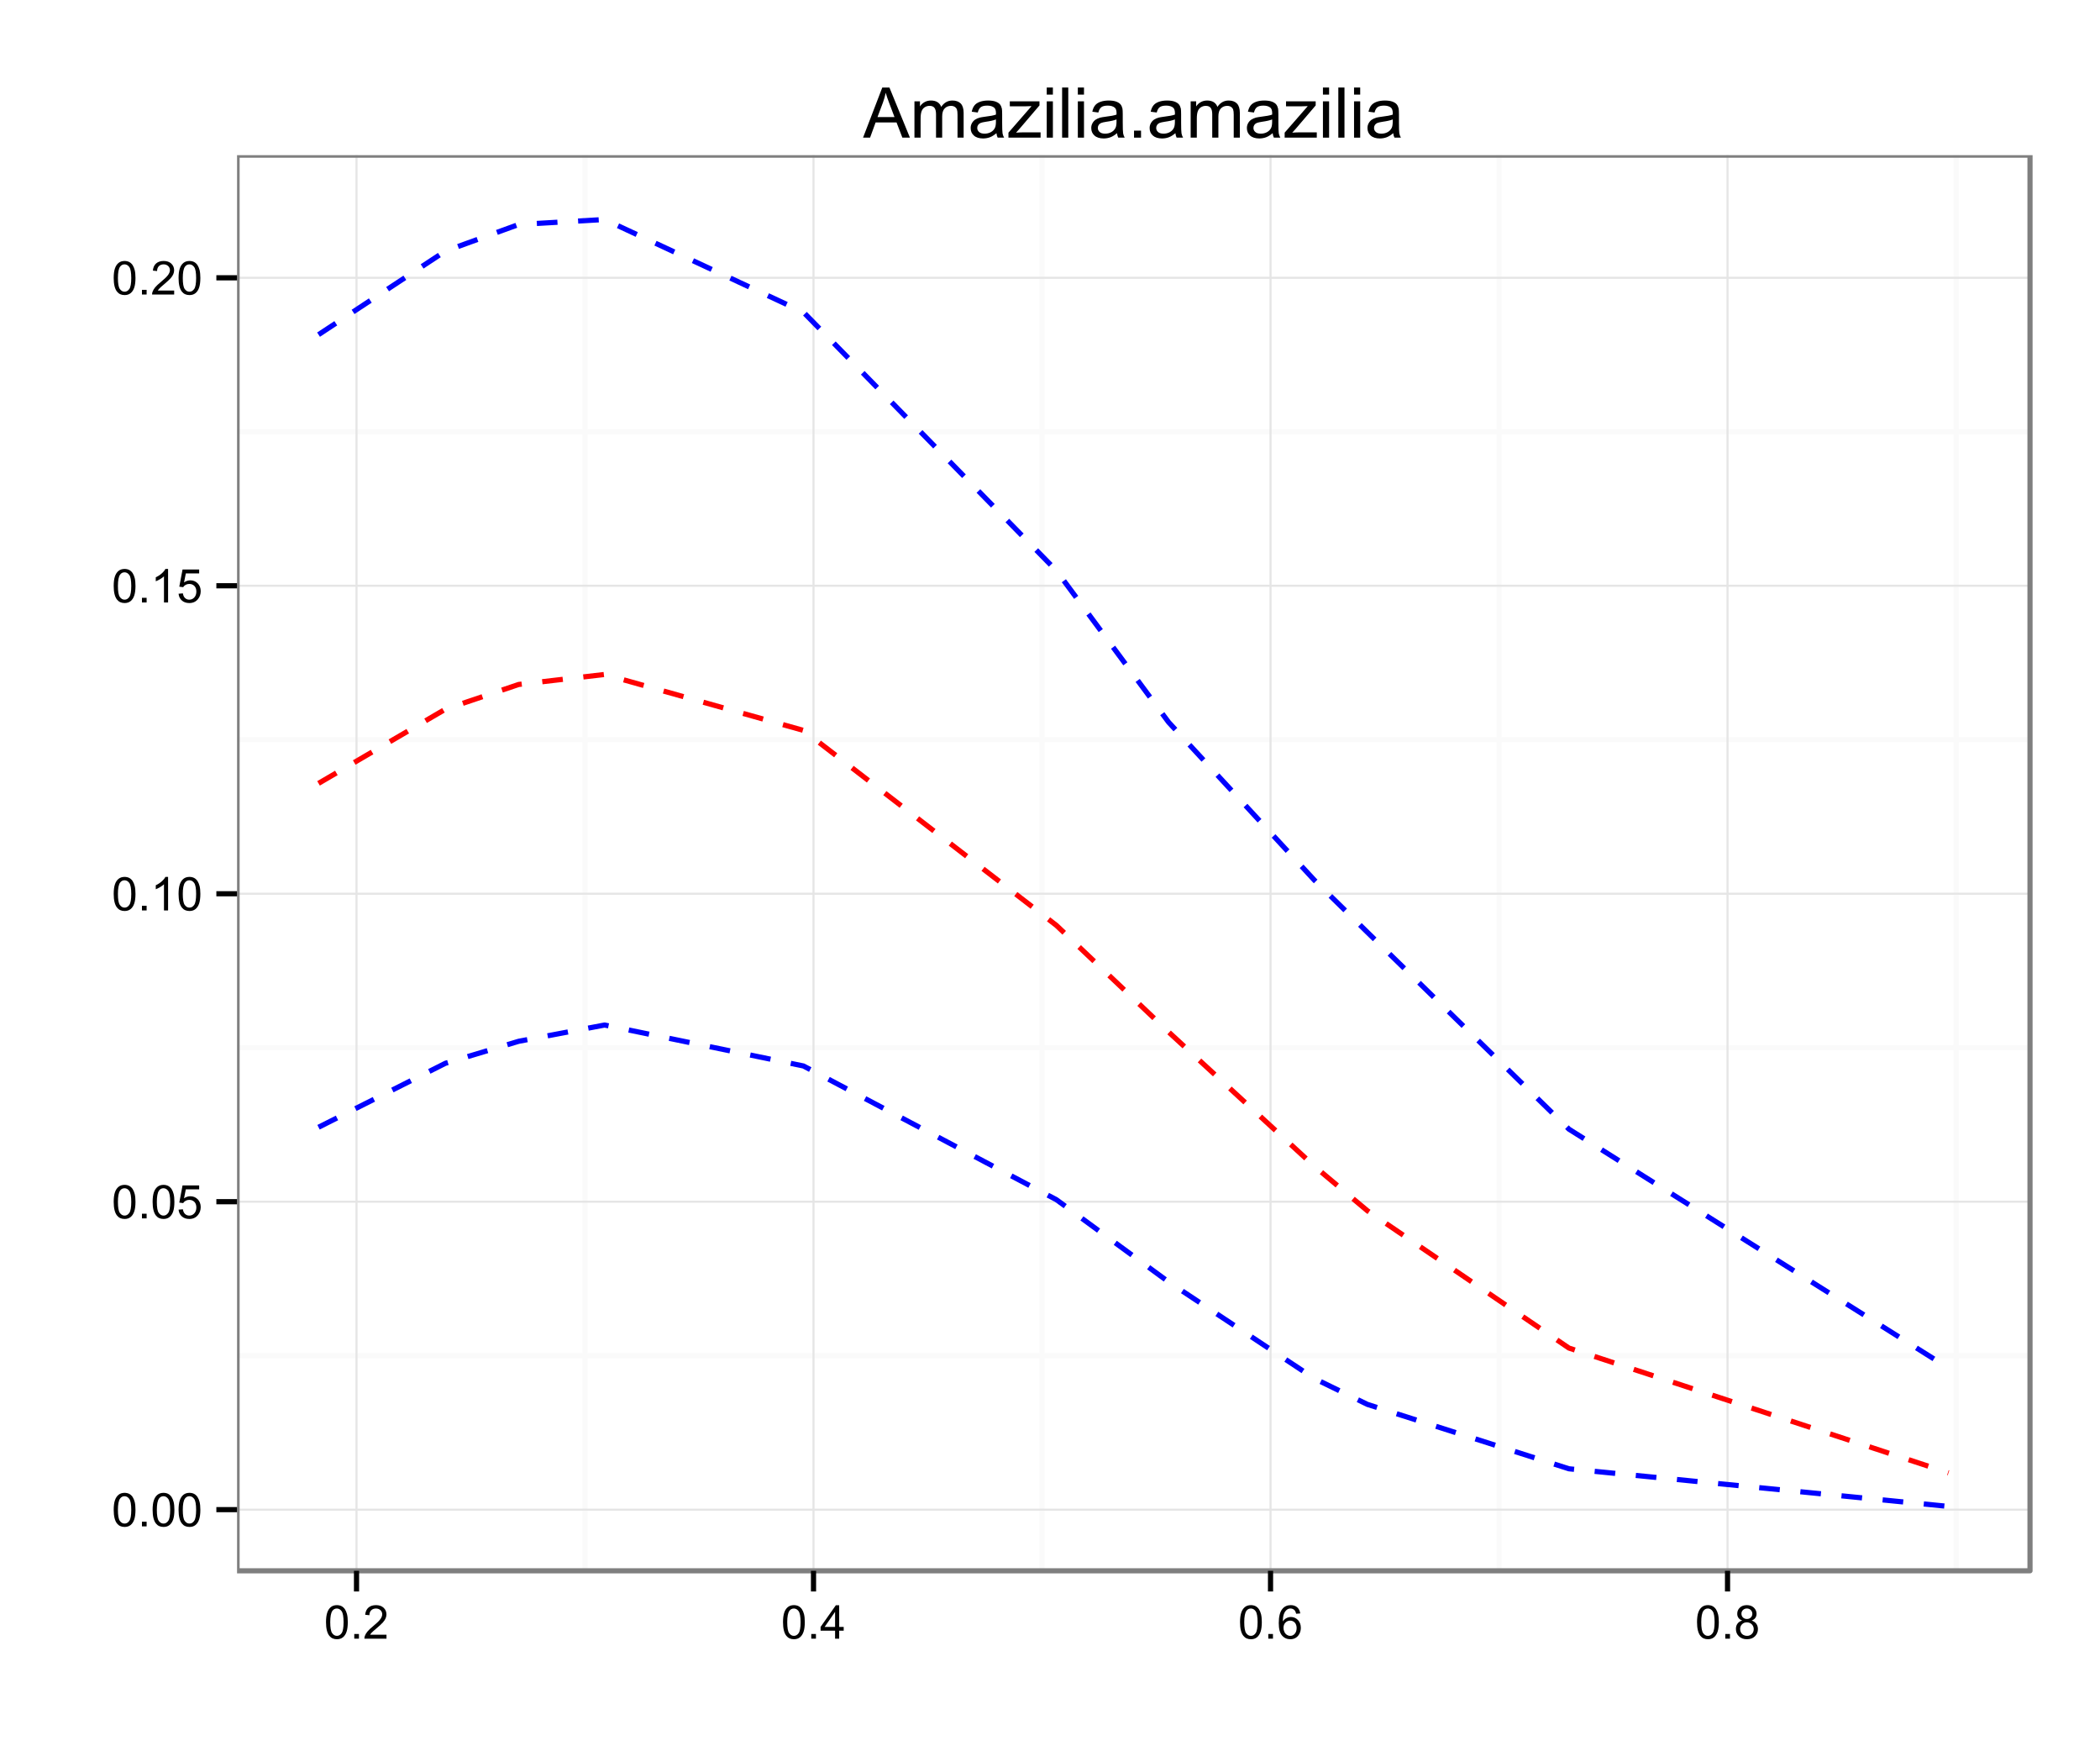
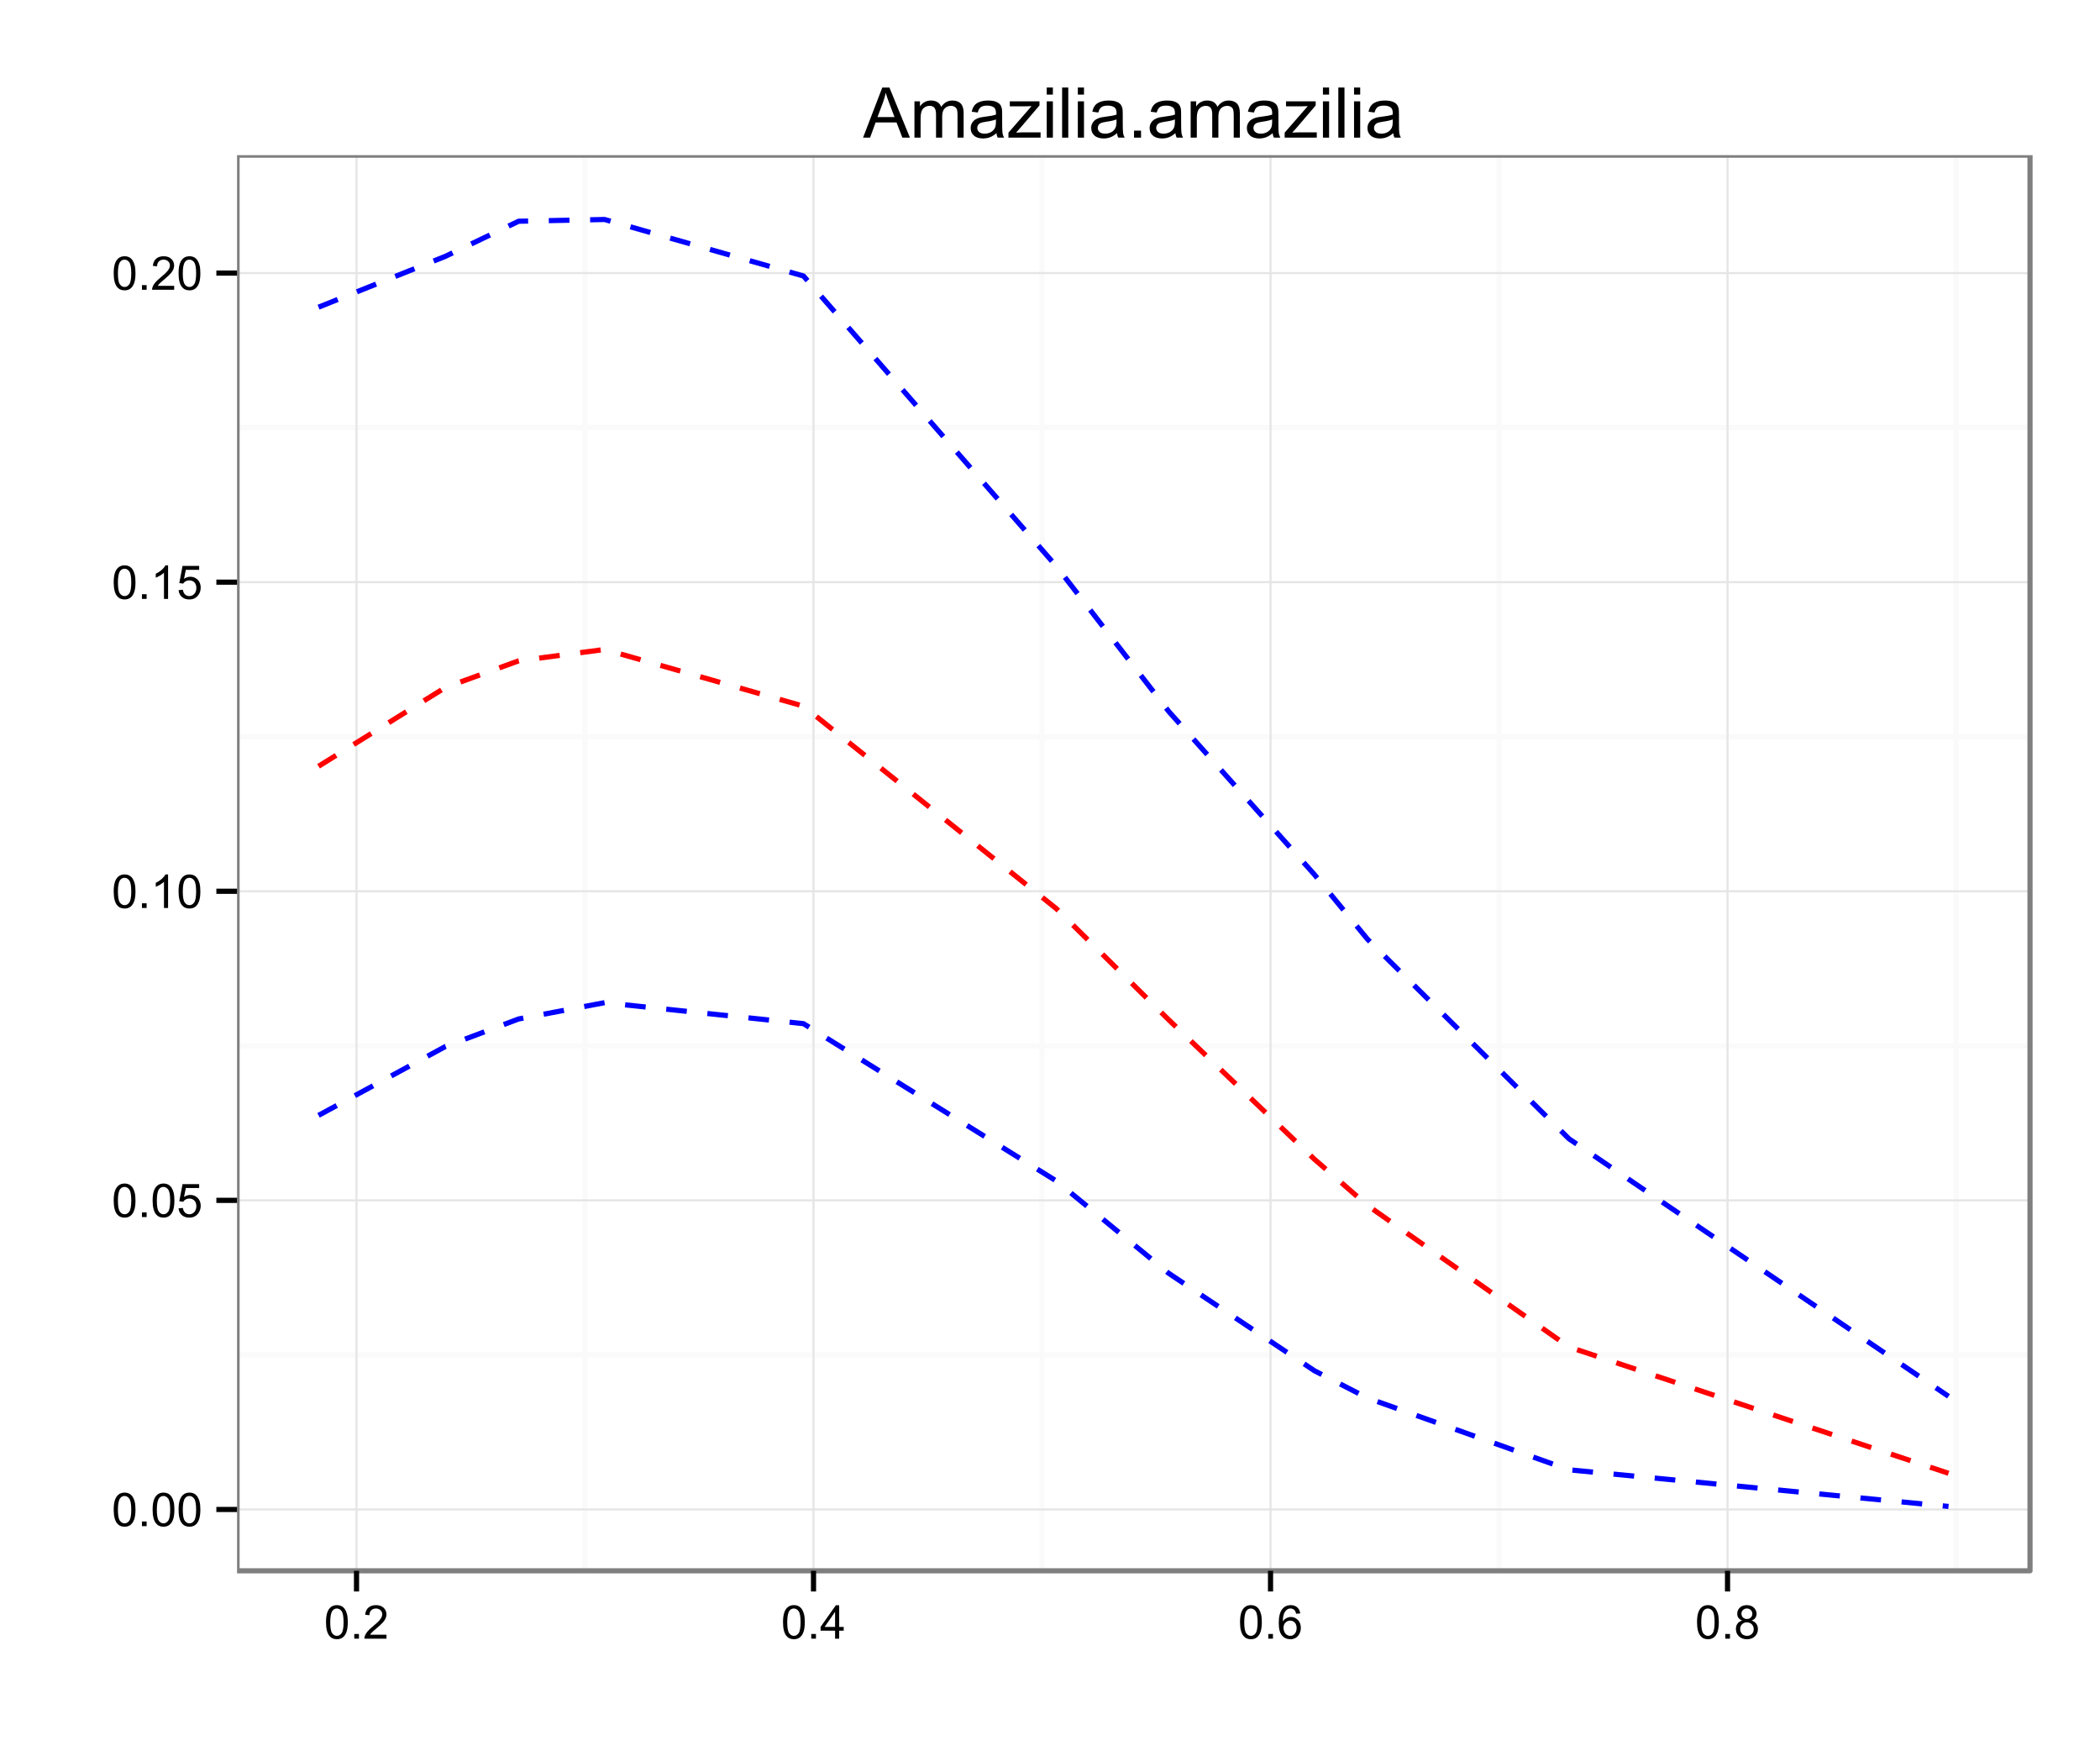
<svg xmlns="http://www.w3.org/2000/svg" xmlns:xlink="http://www.w3.org/1999/xlink" width="432pt" height="360pt" viewBox="0 0 432 360" version="1.1">
  <defs>
    <g>
      <symbol overflow="visible" id="glyph0-0">
        <path style="stroke:none;" d="M 0.398 -3.391 C 0.398 -4.199 0.48 -4.852 0.648 -5.352 C 0.812 -5.844 1.062 -6.227 1.395 -6.496 C 1.723 -6.762 2.137 -6.895 2.641 -6.898 C 3.004 -6.895 3.328 -6.82 3.609 -6.676 C 3.887 -6.523 4.113 -6.312 4.297 -6.035 C 4.477 -5.754 4.621 -5.41 4.723 -5.012 C 4.824 -4.605 4.875 -4.066 4.879 -3.391 C 4.875 -2.582 4.793 -1.93 4.629 -1.438 C 4.465 -0.938 4.215 -0.555 3.887 -0.289 C 3.555 -0.016 3.141 0.117 2.641 0.117 C 1.973 0.117 1.453 -0.117 1.078 -0.594 C 0.625 -1.164 0.398 -2.098 0.398 -3.391 Z M 1.266 -3.391 C 1.266 -2.258 1.395 -1.508 1.66 -1.137 C 1.922 -0.762 2.25 -0.574 2.641 -0.578 C 3.023 -0.574 3.348 -0.762 3.613 -1.141 C 3.875 -1.512 4.008 -2.262 4.012 -3.391 C 4.008 -4.52 3.875 -5.27 3.613 -5.645 C 3.348 -6.012 3.02 -6.199 2.629 -6.203 C 2.238 -6.199 1.93 -6.035 1.703 -5.711 C 1.41 -5.289 1.266 -4.516 1.266 -3.391 Z M 1.266 -3.391 " />
      </symbol>
      <symbol overflow="visible" id="glyph0-1">
        <path style="stroke:none;" d="M 0.871 0 L 0.871 -0.961 L 1.832 -0.961 L 1.832 0 Z M 0.871 0 " />
      </symbol>
      <symbol overflow="visible" id="glyph0-2">
        <path style="stroke:none;" d="M 0.398 -1.801 L 1.285 -1.875 C 1.348 -1.441 1.5 -1.117 1.742 -0.902 C 1.977 -0.684 2.266 -0.574 2.605 -0.578 C 3.008 -0.574 3.352 -0.727 3.637 -1.035 C 3.914 -1.34 4.055 -1.746 4.059 -2.254 C 4.055 -2.734 3.918 -3.113 3.652 -3.395 C 3.379 -3.668 3.027 -3.809 2.594 -3.812 C 2.316 -3.809 2.07 -3.746 1.855 -3.625 C 1.633 -3.5 1.461 -3.34 1.34 -3.145 L 0.547 -3.25 L 1.215 -6.777 L 4.633 -6.777 L 4.633 -5.973 L 1.891 -5.973 L 1.52 -4.125 C 1.926 -4.41 2.359 -4.551 2.816 -4.555 C 3.414 -4.551 3.922 -4.344 4.336 -3.93 C 4.746 -3.512 4.949 -2.977 4.953 -2.328 C 4.949 -1.703 4.77 -1.168 4.41 -0.719 C 3.969 -0.16 3.367 0.117 2.605 0.117 C 1.977 0.117 1.465 -0.055 1.074 -0.406 C 0.676 -0.754 0.453 -1.219 0.398 -1.801 Z M 0.398 -1.801 " />
      </symbol>
      <symbol overflow="visible" id="glyph0-3">
        <path style="stroke:none;" d="M 3.578 0 L 2.734 0 L 2.734 -5.375 C 2.527 -5.18 2.262 -4.988 1.934 -4.793 C 1.602 -4.598 1.305 -4.453 1.047 -4.359 L 1.047 -5.176 C 1.516 -5.395 1.926 -5.664 2.281 -5.98 C 2.633 -6.293 2.883 -6.598 3.031 -6.898 L 3.578 -6.898 Z M 3.578 0 " />
      </symbol>
      <symbol overflow="visible" id="glyph0-4">
        <path style="stroke:none;" d="M 4.832 -0.812 L 4.832 0 L 0.289 0 C 0.281 -0.203 0.316 -0.398 0.391 -0.586 C 0.504 -0.895 0.688 -1.199 0.945 -1.5 C 1.195 -1.797 1.562 -2.141 2.047 -2.539 C 2.789 -3.148 3.297 -3.637 3.562 -3.996 C 3.824 -4.352 3.953 -4.688 3.957 -5.012 C 3.953 -5.34 3.836 -5.621 3.598 -5.855 C 3.355 -6.082 3.043 -6.199 2.664 -6.203 C 2.254 -6.199 1.93 -6.078 1.688 -5.836 C 1.441 -5.59 1.316 -5.25 1.316 -4.824 L 0.449 -4.914 C 0.508 -5.559 0.73 -6.051 1.121 -6.391 C 1.504 -6.727 2.023 -6.895 2.68 -6.898 C 3.336 -6.895 3.859 -6.715 4.246 -6.352 C 4.629 -5.984 4.82 -5.531 4.824 -4.992 C 4.82 -4.715 4.766 -4.441 4.652 -4.18 C 4.539 -3.91 4.352 -3.633 4.094 -3.34 C 3.832 -3.047 3.398 -2.645 2.793 -2.133 C 2.285 -1.707 1.961 -1.418 1.816 -1.266 C 1.672 -1.113 1.551 -0.961 1.461 -0.812 Z M 4.832 -0.812 " />
      </symbol>
      <symbol overflow="visible" id="glyph0-5">
        <path style="stroke:none;" d="M 3.102 0 L 3.102 -1.645 L 0.121 -1.645 L 0.121 -2.418 L 3.258 -6.871 L 3.945 -6.871 L 3.945 -2.418 L 4.875 -2.418 L 4.875 -1.645 L 3.945 -1.645 L 3.945 0 Z M 3.102 -2.418 L 3.102 -5.516 L 0.953 -2.418 Z M 3.102 -2.418 " />
      </symbol>
      <symbol overflow="visible" id="glyph0-6">
        <path style="stroke:none;" d="M 4.777 -5.188 L 3.938 -5.125 C 3.859 -5.453 3.75 -5.691 3.617 -5.844 C 3.387 -6.082 3.105 -6.203 2.773 -6.207 C 2.5 -6.203 2.266 -6.129 2.066 -5.98 C 1.797 -5.785 1.586 -5.504 1.438 -5.133 C 1.281 -4.758 1.203 -4.227 1.199 -3.543 C 1.398 -3.852 1.648 -4.082 1.945 -4.23 C 2.238 -4.379 2.543 -4.453 2.867 -4.457 C 3.426 -4.453 3.906 -4.246 4.305 -3.836 C 4.699 -3.418 4.898 -2.883 4.898 -2.23 C 4.898 -1.797 4.805 -1.395 4.617 -1.027 C 4.43 -0.652 4.172 -0.371 3.852 -0.176 C 3.523 0.02 3.156 0.117 2.746 0.117 C 2.039 0.117 1.465 -0.141 1.023 -0.656 C 0.578 -1.172 0.355 -2.023 0.359 -3.215 C 0.355 -4.539 0.602 -5.504 1.098 -6.113 C 1.52 -6.633 2.098 -6.895 2.828 -6.898 C 3.363 -6.895 3.805 -6.746 4.152 -6.445 C 4.496 -6.141 4.703 -5.719 4.777 -5.188 Z M 1.332 -2.227 C 1.328 -1.934 1.391 -1.652 1.516 -1.391 C 1.637 -1.121 1.809 -0.922 2.035 -0.785 C 2.254 -0.645 2.488 -0.574 2.734 -0.578 C 3.086 -0.574 3.391 -0.719 3.648 -1.008 C 3.902 -1.293 4.031 -1.684 4.035 -2.18 C 4.031 -2.652 3.906 -3.023 3.656 -3.301 C 3.402 -3.57 3.082 -3.707 2.699 -3.711 C 2.316 -3.707 1.992 -3.57 1.73 -3.301 C 1.461 -3.023 1.328 -2.668 1.332 -2.227 Z M 1.332 -2.227 " />
      </symbol>
      <symbol overflow="visible" id="glyph0-7">
        <path style="stroke:none;" d="M 1.695 -3.727 C 1.344 -3.852 1.086 -4.031 0.918 -4.273 C 0.746 -4.508 0.66 -4.793 0.664 -5.129 C 0.66 -5.625 0.84 -6.047 1.203 -6.387 C 1.559 -6.727 2.039 -6.895 2.641 -6.898 C 3.238 -6.895 3.719 -6.723 4.086 -6.375 C 4.449 -6.027 4.633 -5.602 4.637 -5.105 C 4.633 -4.781 4.551 -4.504 4.383 -4.27 C 4.215 -4.031 3.961 -3.852 3.625 -3.727 C 4.043 -3.586 4.363 -3.363 4.586 -3.059 C 4.805 -2.754 4.914 -2.387 4.918 -1.965 C 4.914 -1.371 4.707 -0.879 4.293 -0.48 C 3.875 -0.082 3.328 0.117 2.652 0.117 C 1.973 0.117 1.426 -0.082 1.012 -0.484 C 0.594 -0.883 0.387 -1.383 0.391 -1.988 C 0.387 -2.43 0.5 -2.805 0.73 -3.109 C 0.953 -3.41 1.273 -3.617 1.695 -3.727 Z M 1.527 -5.156 C 1.523 -4.828 1.629 -4.562 1.84 -4.359 C 2.051 -4.152 2.32 -4.047 2.656 -4.051 C 2.977 -4.047 3.246 -4.148 3.457 -4.355 C 3.664 -4.559 3.766 -4.812 3.77 -5.109 C 3.766 -5.418 3.66 -5.676 3.445 -5.891 C 3.23 -6.098 2.965 -6.203 2.648 -6.207 C 2.324 -6.203 2.055 -6.102 1.844 -5.895 C 1.629 -5.688 1.523 -5.441 1.527 -5.156 Z M 1.258 -1.984 C 1.254 -1.738 1.309 -1.504 1.426 -1.281 C 1.535 -1.055 1.707 -0.883 1.934 -0.762 C 2.16 -0.637 2.402 -0.574 2.664 -0.578 C 3.062 -0.574 3.395 -0.703 3.66 -0.965 C 3.922 -1.223 4.055 -1.551 4.055 -1.953 C 4.055 -2.355 3.918 -2.691 3.648 -2.961 C 3.375 -3.223 3.035 -3.355 2.633 -3.359 C 2.234 -3.355 1.906 -3.227 1.648 -2.965 C 1.383 -2.703 1.254 -2.375 1.258 -1.984 Z M 1.258 -1.984 " />
      </symbol>
      <symbol overflow="visible" id="glyph1-0">
        <path style="stroke:none;" d="M -0.02 0 L 3.938 -10.309 L 5.406 -10.309 L 9.625 0 L 8.07 0 L 6.871 -3.121 L 2.559 -3.121 L 1.426 0 Z M 2.953 -4.234 L 6.449 -4.234 L 5.371 -7.086 C 5.039 -7.949 4.797 -8.664 4.641 -9.227 C 4.508 -8.562 4.32 -7.906 4.086 -7.258 Z M 2.953 -4.234 " />
      </symbol>
      <symbol overflow="visible" id="glyph1-1">
        <path style="stroke:none;" d="M 0.949 0 L 0.949 -7.469 L 2.082 -7.469 L 2.082 -6.418 C 2.312 -6.781 2.625 -7.078 3.016 -7.301 C 3.402 -7.523 3.844 -7.633 4.344 -7.637 C 4.895 -7.633 5.352 -7.52 5.707 -7.289 C 6.059 -7.059 6.305 -6.738 6.453 -6.328 C 7.039 -7.199 7.809 -7.633 8.762 -7.637 C 9.496 -7.633 10.066 -7.43 10.469 -7.02 C 10.863 -6.609 11.062 -5.977 11.066 -5.125 L 11.066 0 L 9.809 0 L 9.809 -4.703 C 9.809 -5.207 9.766 -5.57 9.684 -5.797 C 9.602 -6.016 9.453 -6.195 9.238 -6.336 C 9.02 -6.469 8.766 -6.539 8.48 -6.539 C 7.949 -6.539 7.516 -6.363 7.172 -6.016 C 6.824 -5.664 6.648 -5.105 6.652 -4.34 L 6.652 0 L 5.387 0 L 5.387 -4.852 C 5.383 -5.414 5.281 -5.836 5.074 -6.117 C 4.867 -6.398 4.527 -6.539 4.062 -6.539 C 3.703 -6.539 3.375 -6.445 3.074 -6.258 C 2.77 -6.07 2.551 -5.793 2.418 -5.434 C 2.281 -5.07 2.215 -4.551 2.215 -3.875 L 2.215 0 Z M 0.949 0 " />
      </symbol>
      <symbol overflow="visible" id="glyph1-2">
        <path style="stroke:none;" d="M 5.82 -0.922 C 5.348 -0.52 4.898 -0.238 4.465 -0.078 C 4.031 0.086 3.566 0.164 3.074 0.168 C 2.25 0.164 1.617 -0.035 1.18 -0.434 C 0.734 -0.832 0.516 -1.344 0.52 -1.969 C 0.516 -2.332 0.598 -2.664 0.77 -2.969 C 0.934 -3.27 1.152 -3.512 1.422 -3.699 C 1.691 -3.879 1.996 -4.02 2.336 -4.113 C 2.582 -4.176 2.957 -4.238 3.461 -4.305 C 4.48 -4.422 5.23 -4.566 5.715 -4.738 C 5.715 -4.91 5.719 -5.02 5.723 -5.07 C 5.719 -5.582 5.598 -5.945 5.363 -6.16 C 5.035 -6.441 4.555 -6.586 3.922 -6.59 C 3.324 -6.586 2.887 -6.48 2.605 -6.273 C 2.32 -6.062 2.109 -5.695 1.977 -5.168 L 0.738 -5.336 C 0.848 -5.863 1.031 -6.293 1.293 -6.621 C 1.547 -6.945 1.918 -7.195 2.41 -7.371 C 2.895 -7.547 3.461 -7.633 4.105 -7.637 C 4.742 -7.633 5.262 -7.559 5.66 -7.41 C 6.059 -7.258 6.352 -7.07 6.539 -6.844 C 6.727 -6.617 6.855 -6.328 6.934 -5.984 C 6.973 -5.766 6.996 -5.379 6.996 -4.816 L 6.996 -3.129 C 6.996 -1.949 7.02 -1.203 7.074 -0.895 C 7.125 -0.582 7.234 -0.285 7.398 0 L 6.074 0 C 5.941 -0.262 5.855 -0.566 5.82 -0.922 Z M 5.715 -3.746 C 5.254 -3.555 4.566 -3.398 3.648 -3.27 C 3.125 -3.191 2.758 -3.105 2.543 -3.016 C 2.328 -2.918 2.16 -2.781 2.047 -2.605 C 1.926 -2.422 1.867 -2.223 1.871 -2.004 C 1.867 -1.664 1.996 -1.383 2.254 -1.16 C 2.508 -0.934 2.883 -0.82 3.375 -0.824 C 3.859 -0.82 4.293 -0.926 4.676 -1.141 C 5.055 -1.352 5.332 -1.645 5.512 -2.02 C 5.645 -2.301 5.711 -2.723 5.715 -3.285 Z M 5.715 -3.746 " />
      </symbol>
      <symbol overflow="visible" id="glyph1-3">
        <path style="stroke:none;" d="M 0.281 0 L 0.281 -1.027 L 5.035 -6.484 C 4.492 -6.453 4.016 -6.438 3.605 -6.441 L 0.562 -6.441 L 0.562 -7.469 L 6.664 -7.469 L 6.664 -6.629 L 2.621 -1.891 L 1.844 -1.027 C 2.406 -1.066 2.938 -1.09 3.438 -1.09 L 6.891 -1.09 L 6.891 0 Z M 0.281 0 " />
      </symbol>
      <symbol overflow="visible" id="glyph1-4">
        <path style="stroke:none;" d="M 0.957 -8.852 L 0.957 -10.309 L 2.223 -10.309 L 2.223 -8.852 Z M 0.957 0 L 0.957 -7.469 L 2.223 -7.469 L 2.223 0 Z M 0.957 0 " />
      </symbol>
      <symbol overflow="visible" id="glyph1-5">
        <path style="stroke:none;" d="M 0.922 0 L 0.922 -10.309 L 2.188 -10.309 L 2.188 0 Z M 0.922 0 " />
      </symbol>
      <symbol overflow="visible" id="glyph1-6">
        <path style="stroke:none;" d="M 1.309 0 L 1.309 -1.441 L 2.75 -1.441 L 2.75 0 Z M 1.309 0 " />
      </symbol>
    </g>
    <clipPath id="clip1">
      <path d="M 48.762 31.906 L 418.602 31.906 L 418.602 324.051 L 48.762 324.051 Z M 48.762 31.906 " />
    </clipPath>
  </defs>
  <g id="surface31">
    <rect x="0" y="0" width="432" height="360" style="fill:rgb(100%,100%,100%);fill-opacity:1;stroke:none;" />
    <rect x="0" y="0" width="432" height="360" style="fill:rgb(100%,100%,100%);fill-opacity:1;stroke:none;" />
    <path style="fill:none;stroke-width:1.063;stroke-linecap:round;stroke-linejoin:round;stroke:rgb(100%,100%,100%);stroke-opacity:1;stroke-miterlimit:10;" d="M 0 360 L 432 360 L 432 0 L 0 0 Z M 0 360 " />
    <g clip-path="url(#clip1)" clip-rule="nonzero">
      <path style=" stroke:none;fill-rule:nonzero;fill:rgb(100%,100%,100%);fill-opacity:1;" d="M 48.762 323.051 L 417.602 323.051 L 417.602 31.906 L 48.762 31.906 Z M 48.762 323.051 " />
-       <path style="fill:none;stroke-width:1.063;stroke-linecap:butt;stroke-linejoin:round;stroke:rgb(98.039%,98.039%,98.039%);stroke-opacity:1;stroke-miterlimit:10;" d="M 48.762 278.812 L 417.602 278.812 " />
-       <path style="fill:none;stroke-width:1.063;stroke-linecap:butt;stroke-linejoin:round;stroke:rgb(98.039%,98.039%,98.039%);stroke-opacity:1;stroke-miterlimit:10;" d="M 48.762 215.477 L 417.602 215.477 " />
-       <path style="fill:none;stroke-width:1.063;stroke-linecap:butt;stroke-linejoin:round;stroke:rgb(98.039%,98.039%,98.039%);stroke-opacity:1;stroke-miterlimit:10;" d="M 48.762 152.137 L 417.602 152.137 " />
-       <path style="fill:none;stroke-width:1.063;stroke-linecap:butt;stroke-linejoin:round;stroke:rgb(98.039%,98.039%,98.039%);stroke-opacity:1;stroke-miterlimit:10;" d="M 48.762 88.801 L 417.602 88.801 " />
+       <path style="fill:none;stroke-width:1.063;stroke-linecap:butt;stroke-linejoin:round;stroke:rgb(98.039%,98.039%,98.039%);stroke-opacity:1;stroke-miterlimit:10;" d="M 48.762 278.652 L 417.602 278.652 " />
+       <path style="fill:none;stroke-width:1.063;stroke-linecap:butt;stroke-linejoin:round;stroke:rgb(98.039%,98.039%,98.039%);stroke-opacity:1;stroke-miterlimit:10;" d="M 48.762 215.082 L 417.602 215.082 " />
+       <path style="fill:none;stroke-width:1.063;stroke-linecap:butt;stroke-linejoin:round;stroke:rgb(98.039%,98.039%,98.039%);stroke-opacity:1;stroke-miterlimit:10;" d="M 48.762 151.516 L 417.602 151.516 " />
+       <path style="fill:none;stroke-width:1.063;stroke-linecap:butt;stroke-linejoin:round;stroke:rgb(98.039%,98.039%,98.039%);stroke-opacity:1;stroke-miterlimit:10;" d="M 48.762 87.945 L 417.602 87.945 " />
      <path style="fill:none;stroke-width:1.063;stroke-linecap:butt;stroke-linejoin:round;stroke:rgb(98.039%,98.039%,98.039%);stroke-opacity:1;stroke-miterlimit:10;" d="M 120.348 323.051 L 120.348 31.906 " />
      <path style="fill:none;stroke-width:1.063;stroke-linecap:butt;stroke-linejoin:round;stroke:rgb(98.039%,98.039%,98.039%);stroke-opacity:1;stroke-miterlimit:10;" d="M 214.359 323.051 L 214.359 31.906 " />
      <path style="fill:none;stroke-width:1.063;stroke-linecap:butt;stroke-linejoin:round;stroke:rgb(98.039%,98.039%,98.039%);stroke-opacity:1;stroke-miterlimit:10;" d="M 308.375 323.051 L 308.375 31.906 " />
      <path style="fill:none;stroke-width:1.063;stroke-linecap:butt;stroke-linejoin:round;stroke:rgb(98.039%,98.039%,98.039%);stroke-opacity:1;stroke-miterlimit:10;" d="M 402.387 323.051 L 402.387 31.906 " />
-       <path style="fill:none;stroke-width:0.425;stroke-linecap:butt;stroke-linejoin:round;stroke:rgb(89.804%,89.804%,89.804%);stroke-opacity:1;stroke-miterlimit:10;" d="M 48.762 310.48 L 417.602 310.48 " />
-       <path style="fill:none;stroke-width:0.425;stroke-linecap:butt;stroke-linejoin:round;stroke:rgb(89.804%,89.804%,89.804%);stroke-opacity:1;stroke-miterlimit:10;" d="M 48.762 247.145 L 417.602 247.145 " />
-       <path style="fill:none;stroke-width:0.425;stroke-linecap:butt;stroke-linejoin:round;stroke:rgb(89.804%,89.804%,89.804%);stroke-opacity:1;stroke-miterlimit:10;" d="M 48.762 183.809 L 417.602 183.809 " />
-       <path style="fill:none;stroke-width:0.425;stroke-linecap:butt;stroke-linejoin:round;stroke:rgb(89.804%,89.804%,89.804%);stroke-opacity:1;stroke-miterlimit:10;" d="M 48.762 120.469 L 417.602 120.469 " />
-       <path style="fill:none;stroke-width:0.425;stroke-linecap:butt;stroke-linejoin:round;stroke:rgb(89.804%,89.804%,89.804%);stroke-opacity:1;stroke-miterlimit:10;" d="M 48.762 57.133 L 417.602 57.133 " />
+       <path style="fill:none;stroke-width:0.425;stroke-linecap:butt;stroke-linejoin:round;stroke:rgb(89.804%,89.804%,89.804%);stroke-opacity:1;stroke-miterlimit:10;" d="M 48.762 310.438 L 417.602 310.438 " />
+       <path style="fill:none;stroke-width:0.425;stroke-linecap:butt;stroke-linejoin:round;stroke:rgb(89.804%,89.804%,89.804%);stroke-opacity:1;stroke-miterlimit:10;" d="M 48.762 246.867 L 417.602 246.867 " />
+       <path style="fill:none;stroke-width:0.425;stroke-linecap:butt;stroke-linejoin:round;stroke:rgb(89.804%,89.804%,89.804%);stroke-opacity:1;stroke-miterlimit:10;" d="M 48.762 183.301 L 417.602 183.301 " />
+       <path style="fill:none;stroke-width:0.425;stroke-linecap:butt;stroke-linejoin:round;stroke:rgb(89.804%,89.804%,89.804%);stroke-opacity:1;stroke-miterlimit:10;" d="M 48.762 119.73 L 417.602 119.73 " />
+       <path style="fill:none;stroke-width:0.425;stroke-linecap:butt;stroke-linejoin:round;stroke:rgb(89.804%,89.804%,89.804%);stroke-opacity:1;stroke-miterlimit:10;" d="M 48.762 56.164 L 417.602 56.164 " />
      <path style="fill:none;stroke-width:0.425;stroke-linecap:butt;stroke-linejoin:round;stroke:rgb(89.804%,89.804%,89.804%);stroke-opacity:1;stroke-miterlimit:10;" d="M 73.34 323.051 L 73.34 31.906 " />
      <path style="fill:none;stroke-width:0.425;stroke-linecap:butt;stroke-linejoin:round;stroke:rgb(89.804%,89.804%,89.804%);stroke-opacity:1;stroke-miterlimit:10;" d="M 167.352 323.051 L 167.352 31.906 " />
      <path style="fill:none;stroke-width:0.425;stroke-linecap:butt;stroke-linejoin:round;stroke:rgb(89.804%,89.804%,89.804%);stroke-opacity:1;stroke-miterlimit:10;" d="M 261.367 323.051 L 261.367 31.906 " />
      <path style="fill:none;stroke-width:0.425;stroke-linecap:butt;stroke-linejoin:round;stroke:rgb(89.804%,89.804%,89.804%);stroke-opacity:1;stroke-miterlimit:10;" d="M 355.379 323.051 L 355.379 31.906 " />
-       <path style="fill:none;stroke-width:1.063;stroke-linecap:butt;stroke-linejoin:round;stroke:rgb(100%,0%,0%);stroke-opacity:1;stroke-dasharray:4.252,4.252;stroke-miterlimit:1;" d="M 65.527 161.109 L 91.621 145.855 L 106.699 140.77 L 124.375 138.711 L 165.281 150.215 L 217.32 190.32 L 240.406 212.25 L 270.383 239.848 L 281.301 249.012 L 322.754 277.246 L 400.836 302.902 " />
-       <path style="fill:none;stroke-width:1.063;stroke-linecap:butt;stroke-linejoin:round;stroke:rgb(0%,0%,100%);stroke-opacity:1;stroke-dasharray:4.252,4.252;stroke-miterlimit:1;" d="M 65.527 68.824 L 91.621 51.641 L 106.699 46.172 L 124.375 45.141 L 165.281 64.207 L 217.32 117.367 L 240.406 148.543 L 270.383 181.012 L 281.301 191.742 L 322.754 232.227 L 400.836 281.371 " />
-       <path style="fill:none;stroke-width:1.063;stroke-linecap:butt;stroke-linejoin:round;stroke:rgb(0%,0%,100%);stroke-opacity:1;stroke-dasharray:4.252,4.252;stroke-miterlimit:1;" d="M 65.527 231.832 L 91.621 218.68 L 106.699 214.156 L 124.375 210.809 L 165.281 219.23 L 217.32 246.734 L 240.406 263.648 L 270.383 283.508 L 281.301 288.832 L 322.754 302.074 L 400.836 309.816 " />
+       <path style="fill:none;stroke-width:1.063;stroke-linecap:butt;stroke-linejoin:round;stroke:rgb(100%,0%,0%);stroke-opacity:1;stroke-dasharray:4.252,4.252;stroke-miterlimit:1;" d="M 65.527 157.594 L 91.621 141.387 L 106.699 135.906 L 124.375 133.566 L 165.281 145.23 L 217.32 186.891 L 240.406 209.723 L 270.383 238.402 L 281.301 247.902 L 322.754 277.027 L 400.836 303 " />
+       <path style="fill:none;stroke-width:1.063;stroke-linecap:butt;stroke-linejoin:round;stroke:rgb(0%,0%,100%);stroke-opacity:1;stroke-dasharray:4.252,4.252;stroke-miterlimit:1;" d="M 65.527 63.172 L 91.621 52.719 L 106.699 45.5 L 124.375 45.141 L 165.281 56.758 L 217.32 116.477 L 240.406 146.293 L 270.383 179.852 L 281.301 193.145 L 322.754 234.203 L 400.836 287.172 " />
+       <path style="fill:none;stroke-width:1.063;stroke-linecap:butt;stroke-linejoin:round;stroke:rgb(0%,0%,100%);stroke-opacity:1;stroke-dasharray:4.252,4.252;stroke-miterlimit:1;" d="M 65.527 229.391 L 91.621 215.23 L 106.699 209.562 L 124.375 206.211 L 165.281 210.527 L 217.32 242.898 L 240.406 261.859 L 270.383 281.902 L 281.301 287.516 L 322.754 302.281 L 400.836 309.816 " />
      <path style="fill:none;stroke-width:1.063;stroke-linecap:round;stroke-linejoin:round;stroke:rgb(49.804%,49.804%,49.804%);stroke-opacity:1;stroke-miterlimit:10;" d="M 48.762 323.051 L 417.602 323.051 L 417.602 31.906 L 48.762 31.906 Z M 48.762 323.051 " />
    </g>
    <g style="fill:rgb(0%,0%,0%);fill-opacity:1;">
-       <use xlink:href="#glyph0-0" x="22.992" y="313.918" />
-       <use xlink:href="#glyph0-1" x="28.331" y="313.918" />
-       <use xlink:href="#glyph0-0" x="30.998" y="313.918" />
-       <use xlink:href="#glyph0-0" x="36.337" y="313.918" />
+       <use xlink:href="#glyph0-0" x="22.992" y="313.871" />
+       <use xlink:href="#glyph0-1" x="28.331" y="313.871" />
+       <use xlink:href="#glyph0-0" x="30.998" y="313.871" />
+       <use xlink:href="#glyph0-0" x="36.337" y="313.871" />
    </g>
    <g style="fill:rgb(0%,0%,0%);fill-opacity:1;">
-       <use xlink:href="#glyph0-0" x="22.992" y="250.578" />
-       <use xlink:href="#glyph0-1" x="28.331" y="250.578" />
-       <use xlink:href="#glyph0-0" x="30.998" y="250.578" />
-       <use xlink:href="#glyph0-2" x="36.337" y="250.578" />
+       <use xlink:href="#glyph0-0" x="22.992" y="250.305" />
+       <use xlink:href="#glyph0-1" x="28.331" y="250.305" />
+       <use xlink:href="#glyph0-0" x="30.998" y="250.305" />
+       <use xlink:href="#glyph0-2" x="36.337" y="250.305" />
    </g>
    <g style="fill:rgb(0%,0%,0%);fill-opacity:1;">
-       <use xlink:href="#glyph0-0" x="22.992" y="187.242" />
-       <use xlink:href="#glyph0-1" x="28.331" y="187.242" />
-       <use xlink:href="#glyph0-3" x="30.998" y="187.242" />
-       <use xlink:href="#glyph0-0" x="36.337" y="187.242" />
+       <use xlink:href="#glyph0-0" x="22.992" y="186.734" />
+       <use xlink:href="#glyph0-1" x="28.331" y="186.734" />
+       <use xlink:href="#glyph0-3" x="30.998" y="186.734" />
+       <use xlink:href="#glyph0-0" x="36.337" y="186.734" />
    </g>
    <g style="fill:rgb(0%,0%,0%);fill-opacity:1;">
-       <use xlink:href="#glyph0-0" x="22.992" y="123.906" />
-       <use xlink:href="#glyph0-1" x="28.331" y="123.906" />
-       <use xlink:href="#glyph0-3" x="30.998" y="123.906" />
-       <use xlink:href="#glyph0-2" x="36.337" y="123.906" />
+       <use xlink:href="#glyph0-0" x="22.992" y="123.168" />
+       <use xlink:href="#glyph0-1" x="28.331" y="123.168" />
+       <use xlink:href="#glyph0-3" x="30.998" y="123.168" />
+       <use xlink:href="#glyph0-2" x="36.337" y="123.168" />
    </g>
    <g style="fill:rgb(0%,0%,0%);fill-opacity:1;">
-       <use xlink:href="#glyph0-0" x="22.992" y="60.57" />
-       <use xlink:href="#glyph0-1" x="28.331" y="60.57" />
-       <use xlink:href="#glyph0-4" x="30.998" y="60.57" />
-       <use xlink:href="#glyph0-0" x="36.337" y="60.57" />
+       <use xlink:href="#glyph0-0" x="22.992" y="59.598" />
+       <use xlink:href="#glyph0-1" x="28.331" y="59.598" />
+       <use xlink:href="#glyph0-4" x="30.998" y="59.598" />
+       <use xlink:href="#glyph0-0" x="36.337" y="59.598" />
    </g>
-     <path style="fill:none;stroke-width:1.063;stroke-linecap:butt;stroke-linejoin:round;stroke:rgb(0%,0%,0%);stroke-opacity:1;stroke-miterlimit:10;" d="M 44.508 310.48 L 48.762 310.48 " />
-     <path style="fill:none;stroke-width:1.063;stroke-linecap:butt;stroke-linejoin:round;stroke:rgb(0%,0%,0%);stroke-opacity:1;stroke-miterlimit:10;" d="M 44.508 247.145 L 48.762 247.145 " />
-     <path style="fill:none;stroke-width:1.063;stroke-linecap:butt;stroke-linejoin:round;stroke:rgb(0%,0%,0%);stroke-opacity:1;stroke-miterlimit:10;" d="M 44.508 183.809 L 48.762 183.809 " />
-     <path style="fill:none;stroke-width:1.063;stroke-linecap:butt;stroke-linejoin:round;stroke:rgb(0%,0%,0%);stroke-opacity:1;stroke-miterlimit:10;" d="M 44.508 120.469 L 48.762 120.469 " />
-     <path style="fill:none;stroke-width:1.063;stroke-linecap:butt;stroke-linejoin:round;stroke:rgb(0%,0%,0%);stroke-opacity:1;stroke-miterlimit:10;" d="M 44.508 57.133 L 48.762 57.133 " />
+     <path style="fill:none;stroke-width:1.063;stroke-linecap:butt;stroke-linejoin:round;stroke:rgb(0%,0%,0%);stroke-opacity:1;stroke-miterlimit:10;" d="M 44.508 310.438 L 48.762 310.438 " />
+     <path style="fill:none;stroke-width:1.063;stroke-linecap:butt;stroke-linejoin:round;stroke:rgb(0%,0%,0%);stroke-opacity:1;stroke-miterlimit:10;" d="M 44.508 246.867 L 48.762 246.867 " />
+     <path style="fill:none;stroke-width:1.063;stroke-linecap:butt;stroke-linejoin:round;stroke:rgb(0%,0%,0%);stroke-opacity:1;stroke-miterlimit:10;" d="M 44.508 183.301 L 48.762 183.301 " />
+     <path style="fill:none;stroke-width:1.063;stroke-linecap:butt;stroke-linejoin:round;stroke:rgb(0%,0%,0%);stroke-opacity:1;stroke-miterlimit:10;" d="M 44.508 119.73 L 48.762 119.73 " />
+     <path style="fill:none;stroke-width:1.063;stroke-linecap:butt;stroke-linejoin:round;stroke:rgb(0%,0%,0%);stroke-opacity:1;stroke-miterlimit:10;" d="M 44.508 56.164 L 48.762 56.164 " />
    <path style="fill:none;stroke-width:1.063;stroke-linecap:butt;stroke-linejoin:round;stroke:rgb(0%,0%,0%);stroke-opacity:1;stroke-miterlimit:10;" d="M 73.34 327.305 L 73.34 323.051 " />
    <path style="fill:none;stroke-width:1.063;stroke-linecap:butt;stroke-linejoin:round;stroke:rgb(0%,0%,0%);stroke-opacity:1;stroke-miterlimit:10;" d="M 167.352 327.305 L 167.352 323.051 " />
    <path style="fill:none;stroke-width:1.063;stroke-linecap:butt;stroke-linejoin:round;stroke:rgb(0%,0%,0%);stroke-opacity:1;stroke-miterlimit:10;" d="M 261.367 327.305 L 261.367 323.051 " />
    <path style="fill:none;stroke-width:1.063;stroke-linecap:butt;stroke-linejoin:round;stroke:rgb(0%,0%,0%);stroke-opacity:1;stroke-miterlimit:10;" d="M 355.379 327.305 L 355.379 323.051 " />
    <g style="fill:rgb(0%,0%,0%);fill-opacity:1;">
      <use xlink:href="#glyph0-0" x="66.668" y="337.012" />
      <use xlink:href="#glyph0-1" x="72.007" y="337.012" />
      <use xlink:href="#glyph0-4" x="74.674" y="337.012" />
    </g>
    <g style="fill:rgb(0%,0%,0%);fill-opacity:1;">
      <use xlink:href="#glyph0-0" x="160.68" y="337.012" />
      <use xlink:href="#glyph0-1" x="166.019" y="337.012" />
      <use xlink:href="#glyph0-5" x="168.686" y="337.012" />
    </g>
    <g style="fill:rgb(0%,0%,0%);fill-opacity:1;">
      <use xlink:href="#glyph0-0" x="254.695" y="337.012" />
      <use xlink:href="#glyph0-1" x="260.034" y="337.012" />
      <use xlink:href="#glyph0-6" x="262.702" y="337.012" />
    </g>
    <g style="fill:rgb(0%,0%,0%);fill-opacity:1;">
      <use xlink:href="#glyph0-0" x="348.707" y="337.012" />
      <use xlink:href="#glyph0-1" x="354.046" y="337.012" />
      <use xlink:href="#glyph0-7" x="356.713" y="337.012" />
    </g>
    <g style="fill:rgb(0%,0%,0%);fill-opacity:1;">
      <use xlink:href="#glyph1-0" x="177.562" y="28.309" />
      <use xlink:href="#glyph1-1" x="187.167" y="28.309" />
      <use xlink:href="#glyph1-2" x="199.162" y="28.309" />
      <use xlink:href="#glyph1-3" x="207.171" y="28.309" />
      <use xlink:href="#glyph1-4" x="214.371" y="28.309" />
      <use xlink:href="#glyph1-5" x="217.57" y="28.309" />
      <use xlink:href="#glyph1-4" x="220.77" y="28.309" />
      <use xlink:href="#glyph1-2" x="223.969" y="28.309" />
      <use xlink:href="#glyph1-6" x="231.977" y="28.309" />
      <use xlink:href="#glyph1-2" x="235.978" y="28.309" />
      <use xlink:href="#glyph1-1" x="243.987" y="28.309" />
      <use xlink:href="#glyph1-2" x="255.982" y="28.309" />
      <use xlink:href="#glyph1-3" x="263.991" y="28.309" />
      <use xlink:href="#glyph1-4" x="271.191" y="28.309" />
      <use xlink:href="#glyph1-5" x="274.39" y="28.309" />
      <use xlink:href="#glyph1-4" x="277.589" y="28.309" />
      <use xlink:href="#glyph1-2" x="280.788" y="28.309" />
    </g>
  </g>
</svg>
